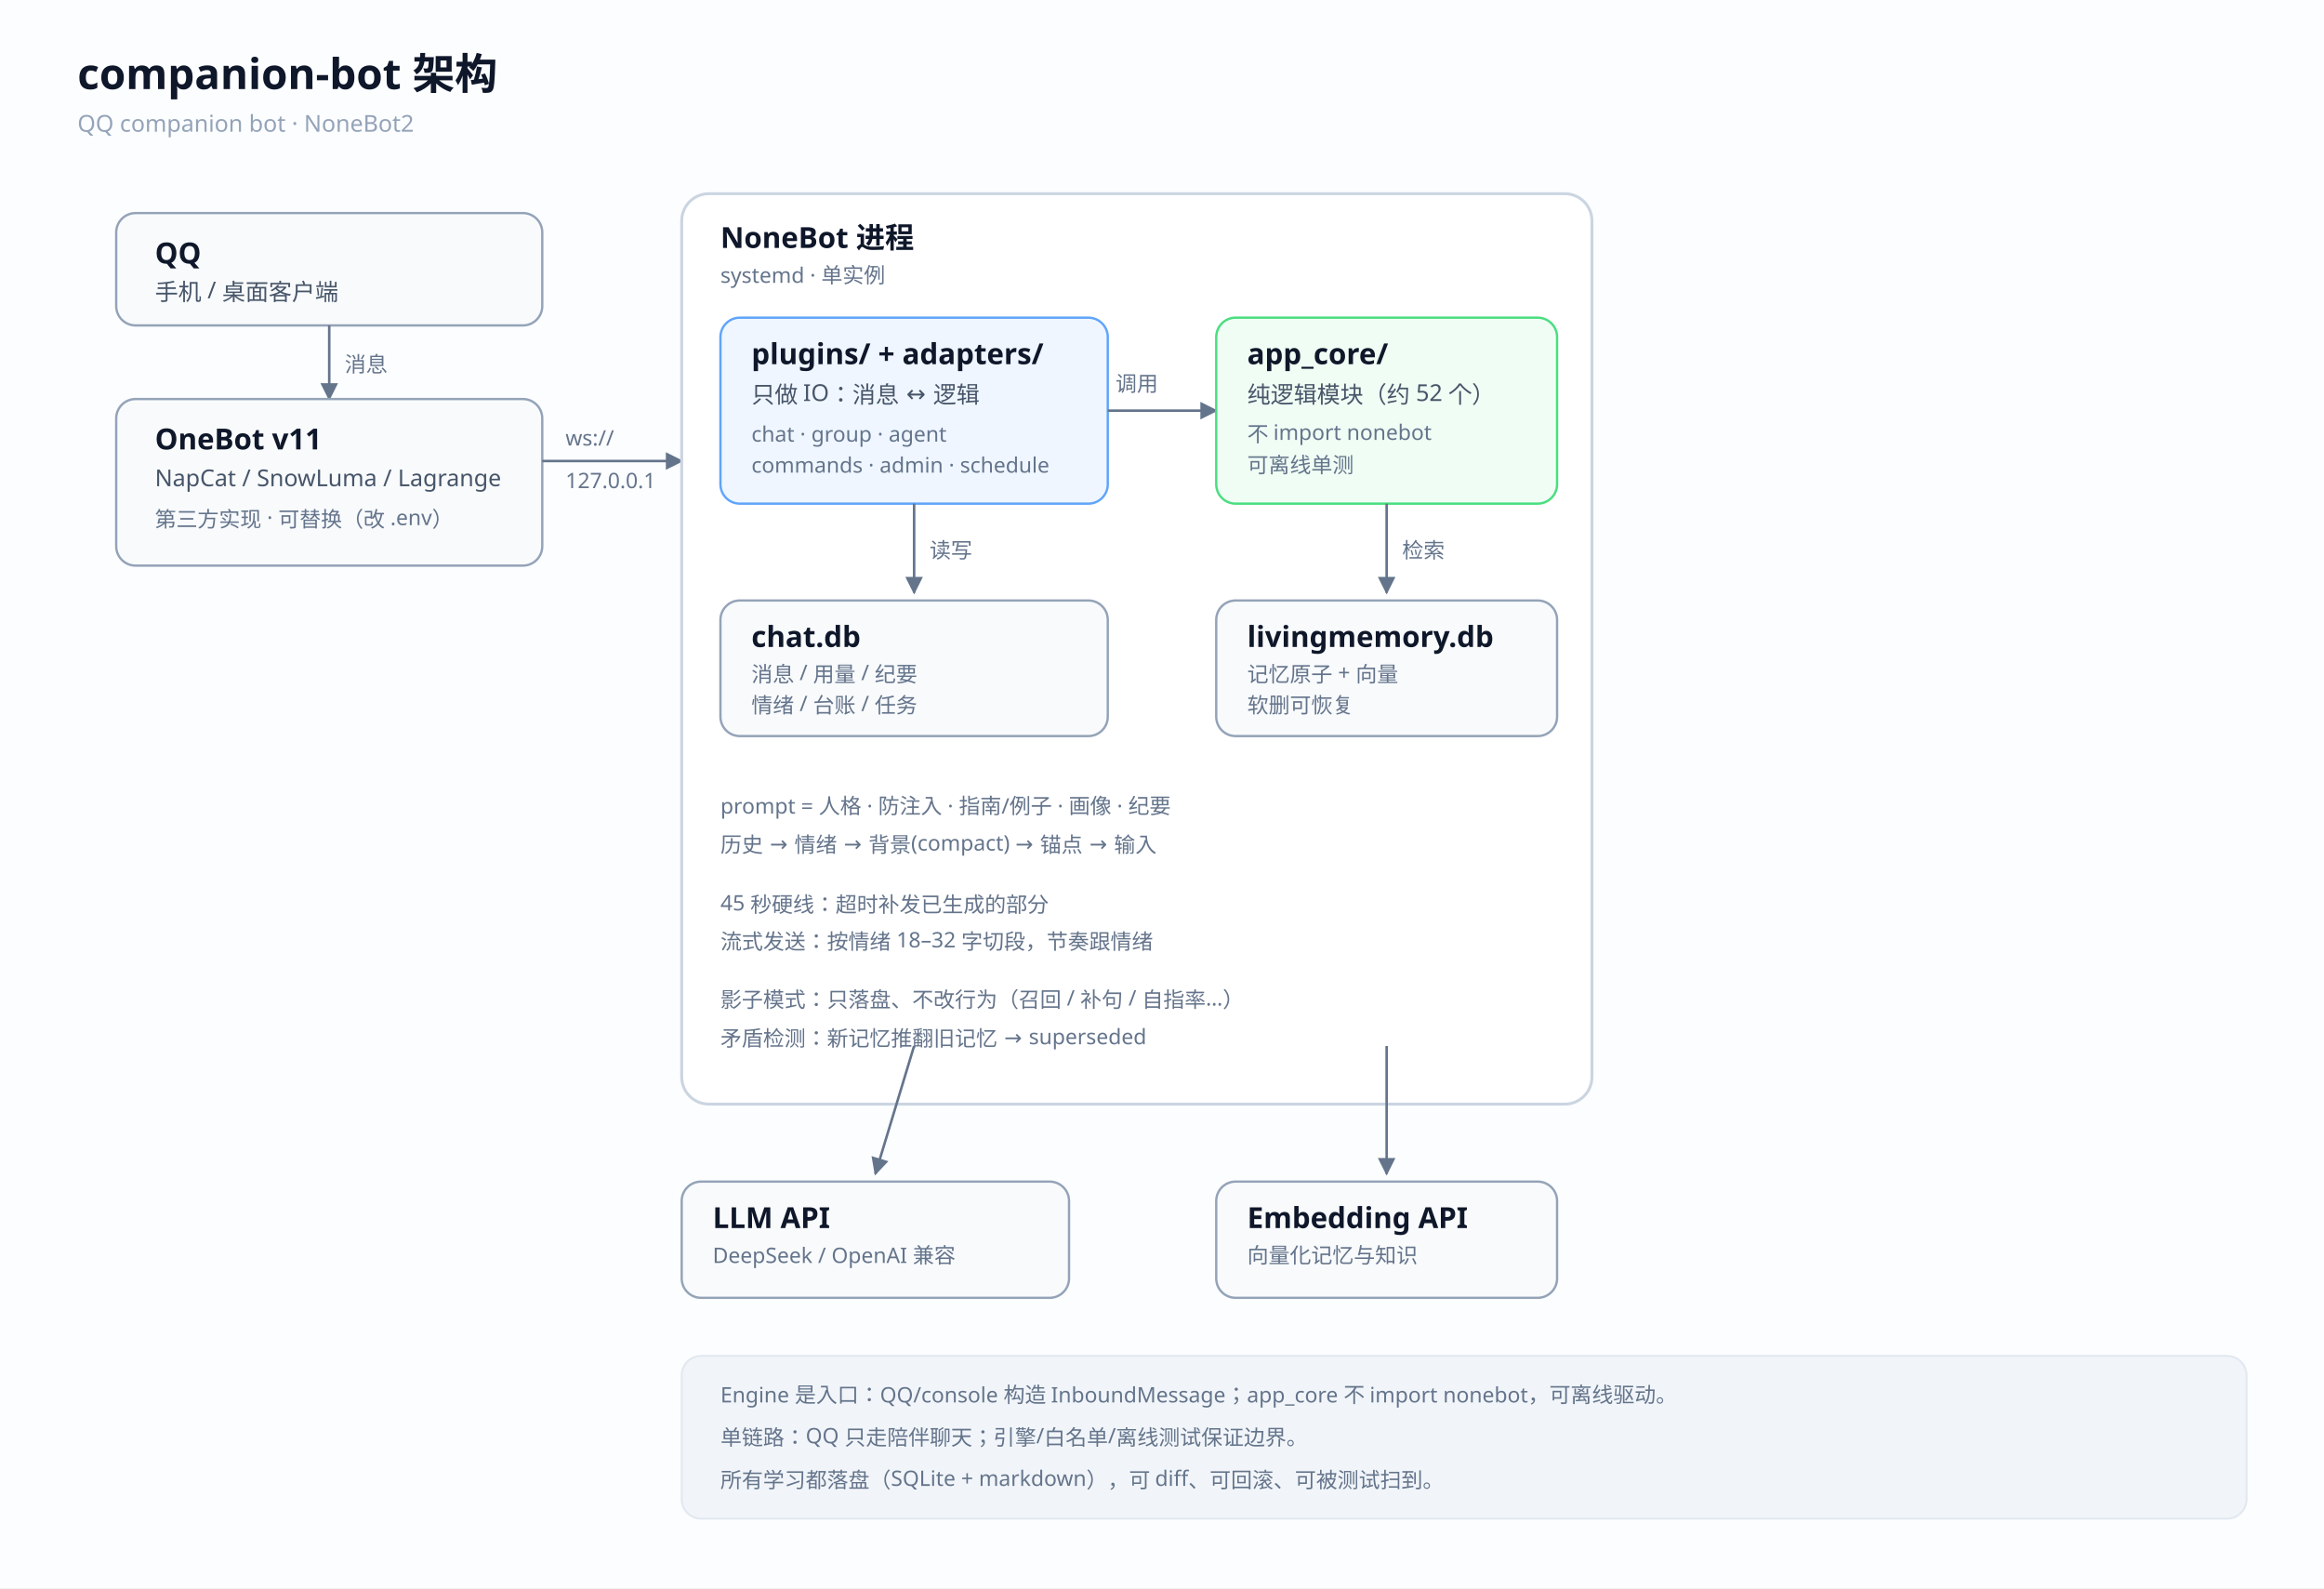
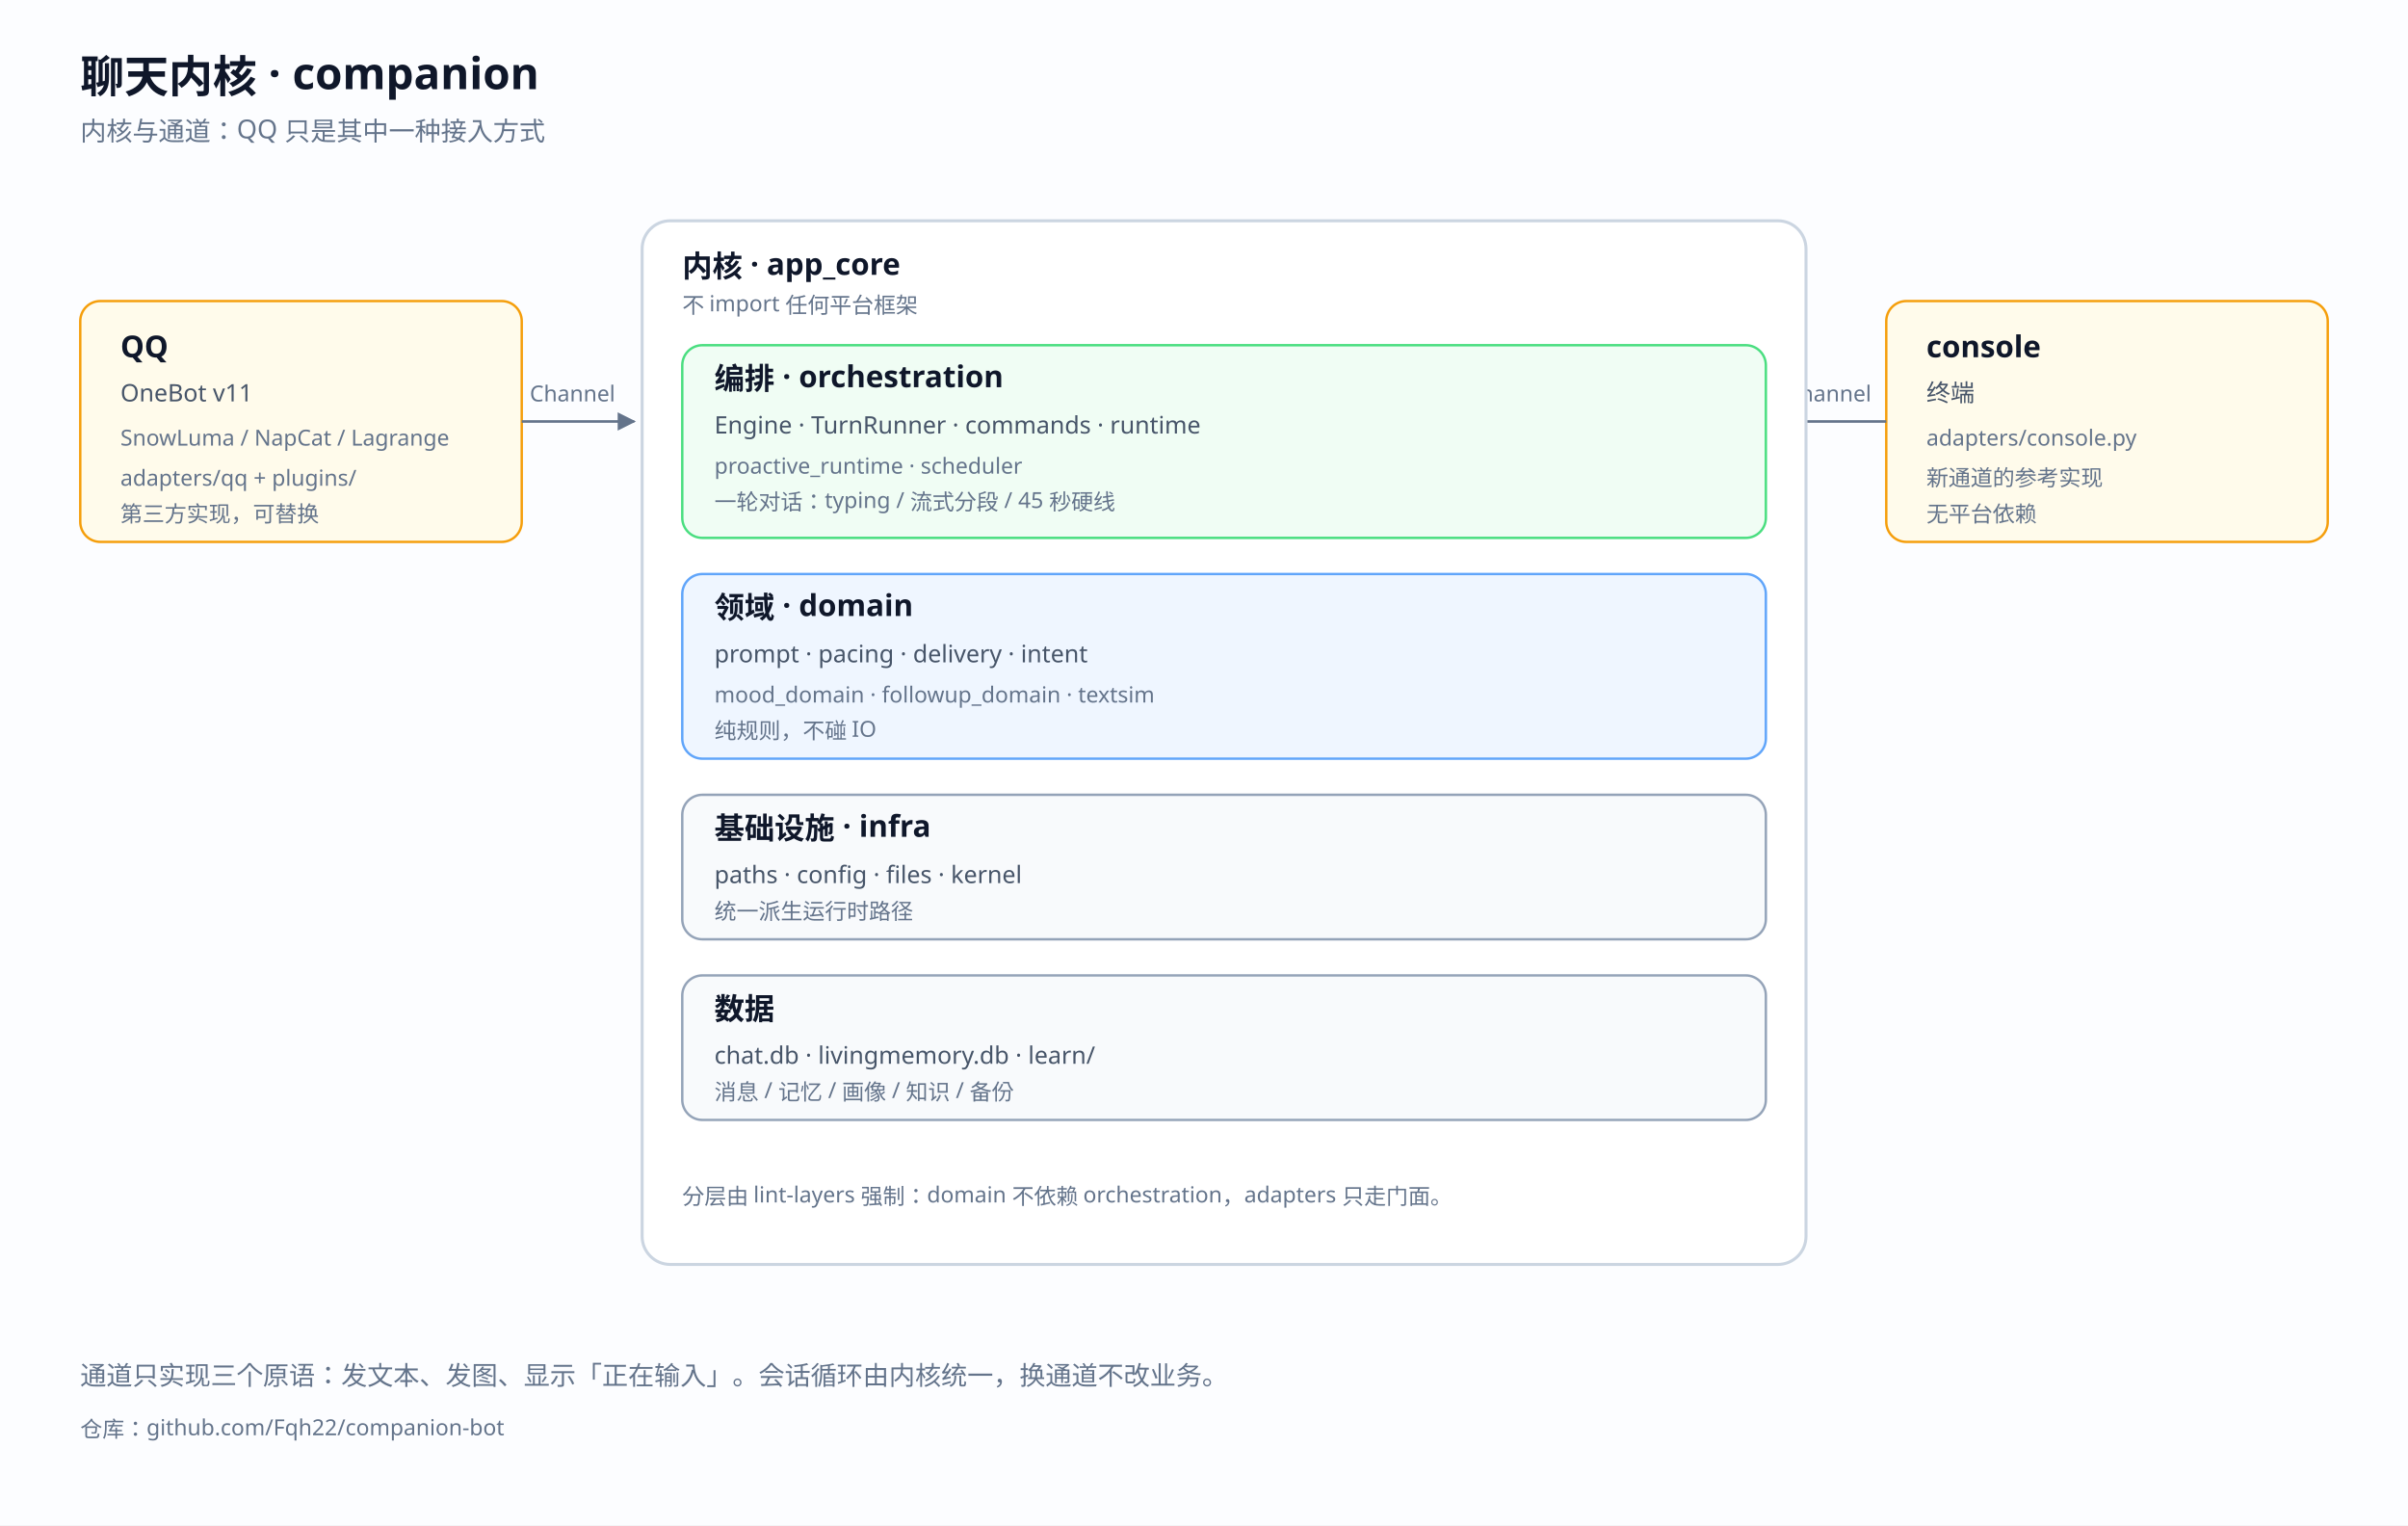
- <svg xmlns="http://www.w3.org/2000/svg" width="1200" height="820" viewBox="0 0 1200 820" font-family="Noto Sans SC, Microsoft YaHei, PingFang SC, sans-serif">
+ <svg xmlns="http://www.w3.org/2000/svg" width="1200" height="760" viewBox="0 0 1200 760" font-family="Noto Sans SC, Microsoft YaHei, PingFang SC, sans-serif">
  <defs>
    <marker id="arrow" viewBox="0 0 10 10" refX="9" refY="5" markerWidth="7" markerHeight="7" orient="auto-start-reverse">
      <path d="M 0 0 L 10 5 L 0 10 z" fill="#64748b" />
    </marker>
    <style>
      .panel { fill:#ffffff; stroke:#cbd5e1; stroke-width:1.5; rx:14; }
      .box   { fill:#f8fafc; stroke:#94a3b8; stroke-width:1.2; rx:10; }
      .blue  { fill:#eff6ff; stroke:#60a5fa; }
      .green { fill:#f0fdf4; stroke:#4ade80; }
      .amber { fill:#fffbeb; stroke:#f59e0b; }
      .title { font-size:15px; font-weight:700; fill:#0f172a; }
      .sub   { font-size:12px; fill:#475569; }
      .tiny  { font-size:11px; fill:#64748b; }
      .h1    { font-size:22px; font-weight:700; fill:#0f172a; }
-       .h2    { font-size:12px; fill:#94a3b8; }
+       .h2    { font-size:13px; fill:#64748b; }
      .edge  { stroke:#64748b; stroke-width:1.3; fill:none; marker-end:url(#arrow); }
    </style>
  </defs>
-   <rect width="1200" height="820" fill="#fcfdff" />
-   <text class="h1" x="40" y="46">companion-bot 架构</text>
-   <text class="h2" x="40" y="68">QQ companion bot · NoneBot2</text>
-   <rect class="box" x="60" y="110" width="220" height="58" rx="10" />
-   <text class="title" x="80" y="136">QQ</text>
-   <text class="sub" x="80" y="155">手机 / 桌面客户端</text>
-   <path class="edge" d="M170 168 L170 206" />
-   <text class="tiny" x="178" y="192">消息</text>
-   <rect class="box" x="60" y="206" width="220" height="86" rx="10" />
-   <text class="title" x="80" y="232">OneBot v11</text>
-   <text class="sub" x="80" y="251">NapCat / SnowLuma / Lagrange</text>
-   <text class="tiny" x="80" y="272">第三方实现 · 可替换（改 .env）</text>
-   <path class="edge" d="M280 238 L352 238" />
-   <text class="tiny" x="292" y="230">ws://</text>
-   <text class="tiny" x="292" y="252">127.0.0.1</text>
-   <rect class="panel" x="352" y="100" width="470" height="470" rx="14" />
-   <text class="title" x="372" y="128">NoneBot 进程</text>
-   <text class="tiny" x="372" y="146">systemd · 单实例</text>
-   <rect class="box blue" x="372" y="164" width="200" height="96" rx="10" />
-   <text class="title" x="388" y="188">plugins/ + adapters/</text>
-   <text class="sub" x="388" y="208">只做 IO：消息 ↔ 逻辑</text>
-   <text class="tiny" x="388" y="228">chat · group · agent</text>
-   <text class="tiny" x="388" y="244">commands · admin · schedule</text>
-   <path class="edge" d="M572 212 L628 212" />
-   <text class="tiny" x="576" y="202">调用</text>
-   <rect class="box green" x="628" y="164" width="176" height="96" rx="10" />
-   <text class="title" x="644" y="188">app_core/</text>
-   <text class="sub" x="644" y="208">纯逻辑模块（约 52 个）</text>
-   <text class="tiny" x="644" y="228">不 import nonebot</text>
-   <text class="tiny" x="644" y="244">可离线单测</text>
-   <rect class="box" x="372" y="310" width="200" height="70" rx="10" />
-   <text class="title" x="388" y="334">chat.db</text>
-   <text class="tiny" x="388" y="352">消息 / 用量 / 纪要</text>
-   <text class="tiny" x="388" y="368">情绪 / 台账 / 任务</text>
-   <rect class="box" x="628" y="310" width="176" height="70" rx="10" />
-   <text class="title" x="644" y="334">livingmemory.db</text>
-   <text class="tiny" x="644" y="352">记忆原子 + 向量</text>
-   <text class="tiny" x="644" y="368">软删可恢复</text>
-   <path class="edge" d="M472 260 L472 306" />
-   <text class="tiny" x="480" y="288">读写</text>
-   <path class="edge" d="M716 260 L716 306" />
-   <text class="tiny" x="724" y="288">检索</text>
-   <text class="tiny" x="372" y="420">prompt = 人格 · 防注入 · 指南/例子 · 画像 · 纪要</text>
-   <text class="tiny" x="372" y="440">历史 → 情绪 → 背景(compact) → 锚点 → 输入</text>
-   <text class="tiny" x="372" y="470">45 秒硬线：超时补发已生成的部分</text>
-   <text class="tiny" x="372" y="490">流式发送：按情绪 18–32 字切段，节奏跟情绪</text>
-   <text class="tiny" x="372" y="520">影子模式：只落盘、不改行为（召回 / 补句 / 自指率…）</text>
-   <text class="tiny" x="372" y="540">矛盾检测：新记忆推翻旧记忆 → superseded</text>
-   <rect class="box" x="352" y="610" width="200" height="60" rx="10" />
-   <text class="title" x="368" y="634">LLM API</text>
-   <text class="tiny" x="368" y="652">DeepSeek / OpenAI 兼容</text>
-   <rect class="box" x="628" y="610" width="176" height="60" rx="10" />
-   <text class="title" x="644" y="634">Embedding API</text>
-   <text class="tiny" x="644" y="652">向量化记忆与知识</text>
-   <path class="edge" d="M472 540 L452 606" />
-   <path class="edge" d="M716 540 L716 606" />
-   <rect x="352" y="700" width="808" height="84" rx="10" fill="#f1f5f9" stroke="#e2e8f0" />
-   <text class="tiny" x="372" y="724">Engine 是入口：QQ/console 构造 InboundMessage；app_core 不 import nonebot，可离线驱动。</text>
-   <text class="tiny" x="372" y="746">单链路：QQ 只走陪伴聊天；引擎/白名单/离线测试保证边界。</text>
-   <text class="tiny" x="372" y="768">所有学习都落盘（SQLite + markdown），可 diff、可回滚、可被测试扫到。</text>
+   <rect width="1200" height="760" fill="#fcfdff" />
+   <text class="h1" x="40" y="46">聊天内核 · companion</text>
+   <text class="h2" x="40" y="70">内核与通道：QQ 只是其中一种接入方式</text>
+   <rect class="box amber" x="40" y="150" width="220" height="120" rx="10" />
+   <text class="title" x="60" y="178">QQ</text>
+   <text class="sub" x="60" y="200">OneBot v11</text>
+   <text class="tiny" x="60" y="222">SnowLuma / NapCat / Lagrange</text>
+   <text class="tiny" x="60" y="242">adapters/qq + plugins/</text>
+   <text class="tiny" x="60" y="260">第三方实现，可替换</text>
+   <rect class="box amber" x="940" y="150" width="220" height="120" rx="10" />
+   <text class="title" x="960" y="178">console</text>
+   <text class="sub" x="960" y="200">终端</text>
+   <text class="tiny" x="960" y="222">adapters/console.py</text>
+   <text class="tiny" x="960" y="242">新通道的参考实现</text>
+   <text class="tiny" x="960" y="260">无平台依赖</text>
+   <path class="edge" d="M260 210 L316 210" />
+   <text class="tiny" x="264" y="200">Channel</text>
+   <path class="edge" d="M940 210 L884 210" />
+   <text class="tiny" x="890" y="200">Channel</text>
+   <rect class="panel" x="320" y="110" width="580" height="520" rx="14" />
+   <text class="title" x="340" y="138">内核 · app_core</text>
+   <text class="tiny" x="340" y="156">不 import 任何平台框架</text>
+   <rect class="box green" x="340" y="172" width="540" height="96" rx="10" />
+   <text class="title" x="356" y="194">编排 · orchestration</text>
+   <text class="sub" x="356" y="216">Engine · TurnRunner · commands · runtime</text>
+   <text class="tiny" x="356" y="236">proactive_runtime · scheduler</text>
+   <text class="tiny" x="356" y="254">一轮对话：typing / 流式分段 / 45 秒硬线</text>
+   <rect class="box blue" x="340" y="286" width="540" height="92" rx="10" />
+   <text class="title" x="356" y="308">领域 · domain</text>
+   <text class="sub" x="356" y="330">prompt · pacing · delivery · intent</text>
+   <text class="tiny" x="356" y="350">mood_domain · followup_domain · textsim</text>
+   <text class="tiny" x="356" y="368">纯规则，不碰 IO</text>
+   <rect class="box" x="340" y="396" width="540" height="72" rx="10" />
+   <text class="title" x="356" y="418">基础设施 · infra</text>
+   <text class="sub" x="356" y="440">paths · config · files · kernel</text>
+   <text class="tiny" x="356" y="458">统一派生运行时路径</text>
+   <rect class="box" x="340" y="486" width="540" height="72" rx="10" />
+   <text class="title" x="356" y="508">数据</text>
+   <text class="sub" x="356" y="530">chat.db · livingmemory.db · learn/</text>
+   <text class="tiny" x="356" y="548">消息 / 记忆 / 画像 / 知识 / 备份</text>
+   <text class="tiny" x="340" y="600">分层由 lint-layers 强制：domain 不依赖 orchestration，adapters 只走门面。</text>
+   <text class="h2" x="40" y="690">通道只实现三个原语：发文本、发图、显示「正在输入」。会话循环由内核统一，换通道不改业务。</text>
+   <text class="tiny" x="40" y="716">仓库：github.com/Fqh22/companion-bot</text>
</svg>
